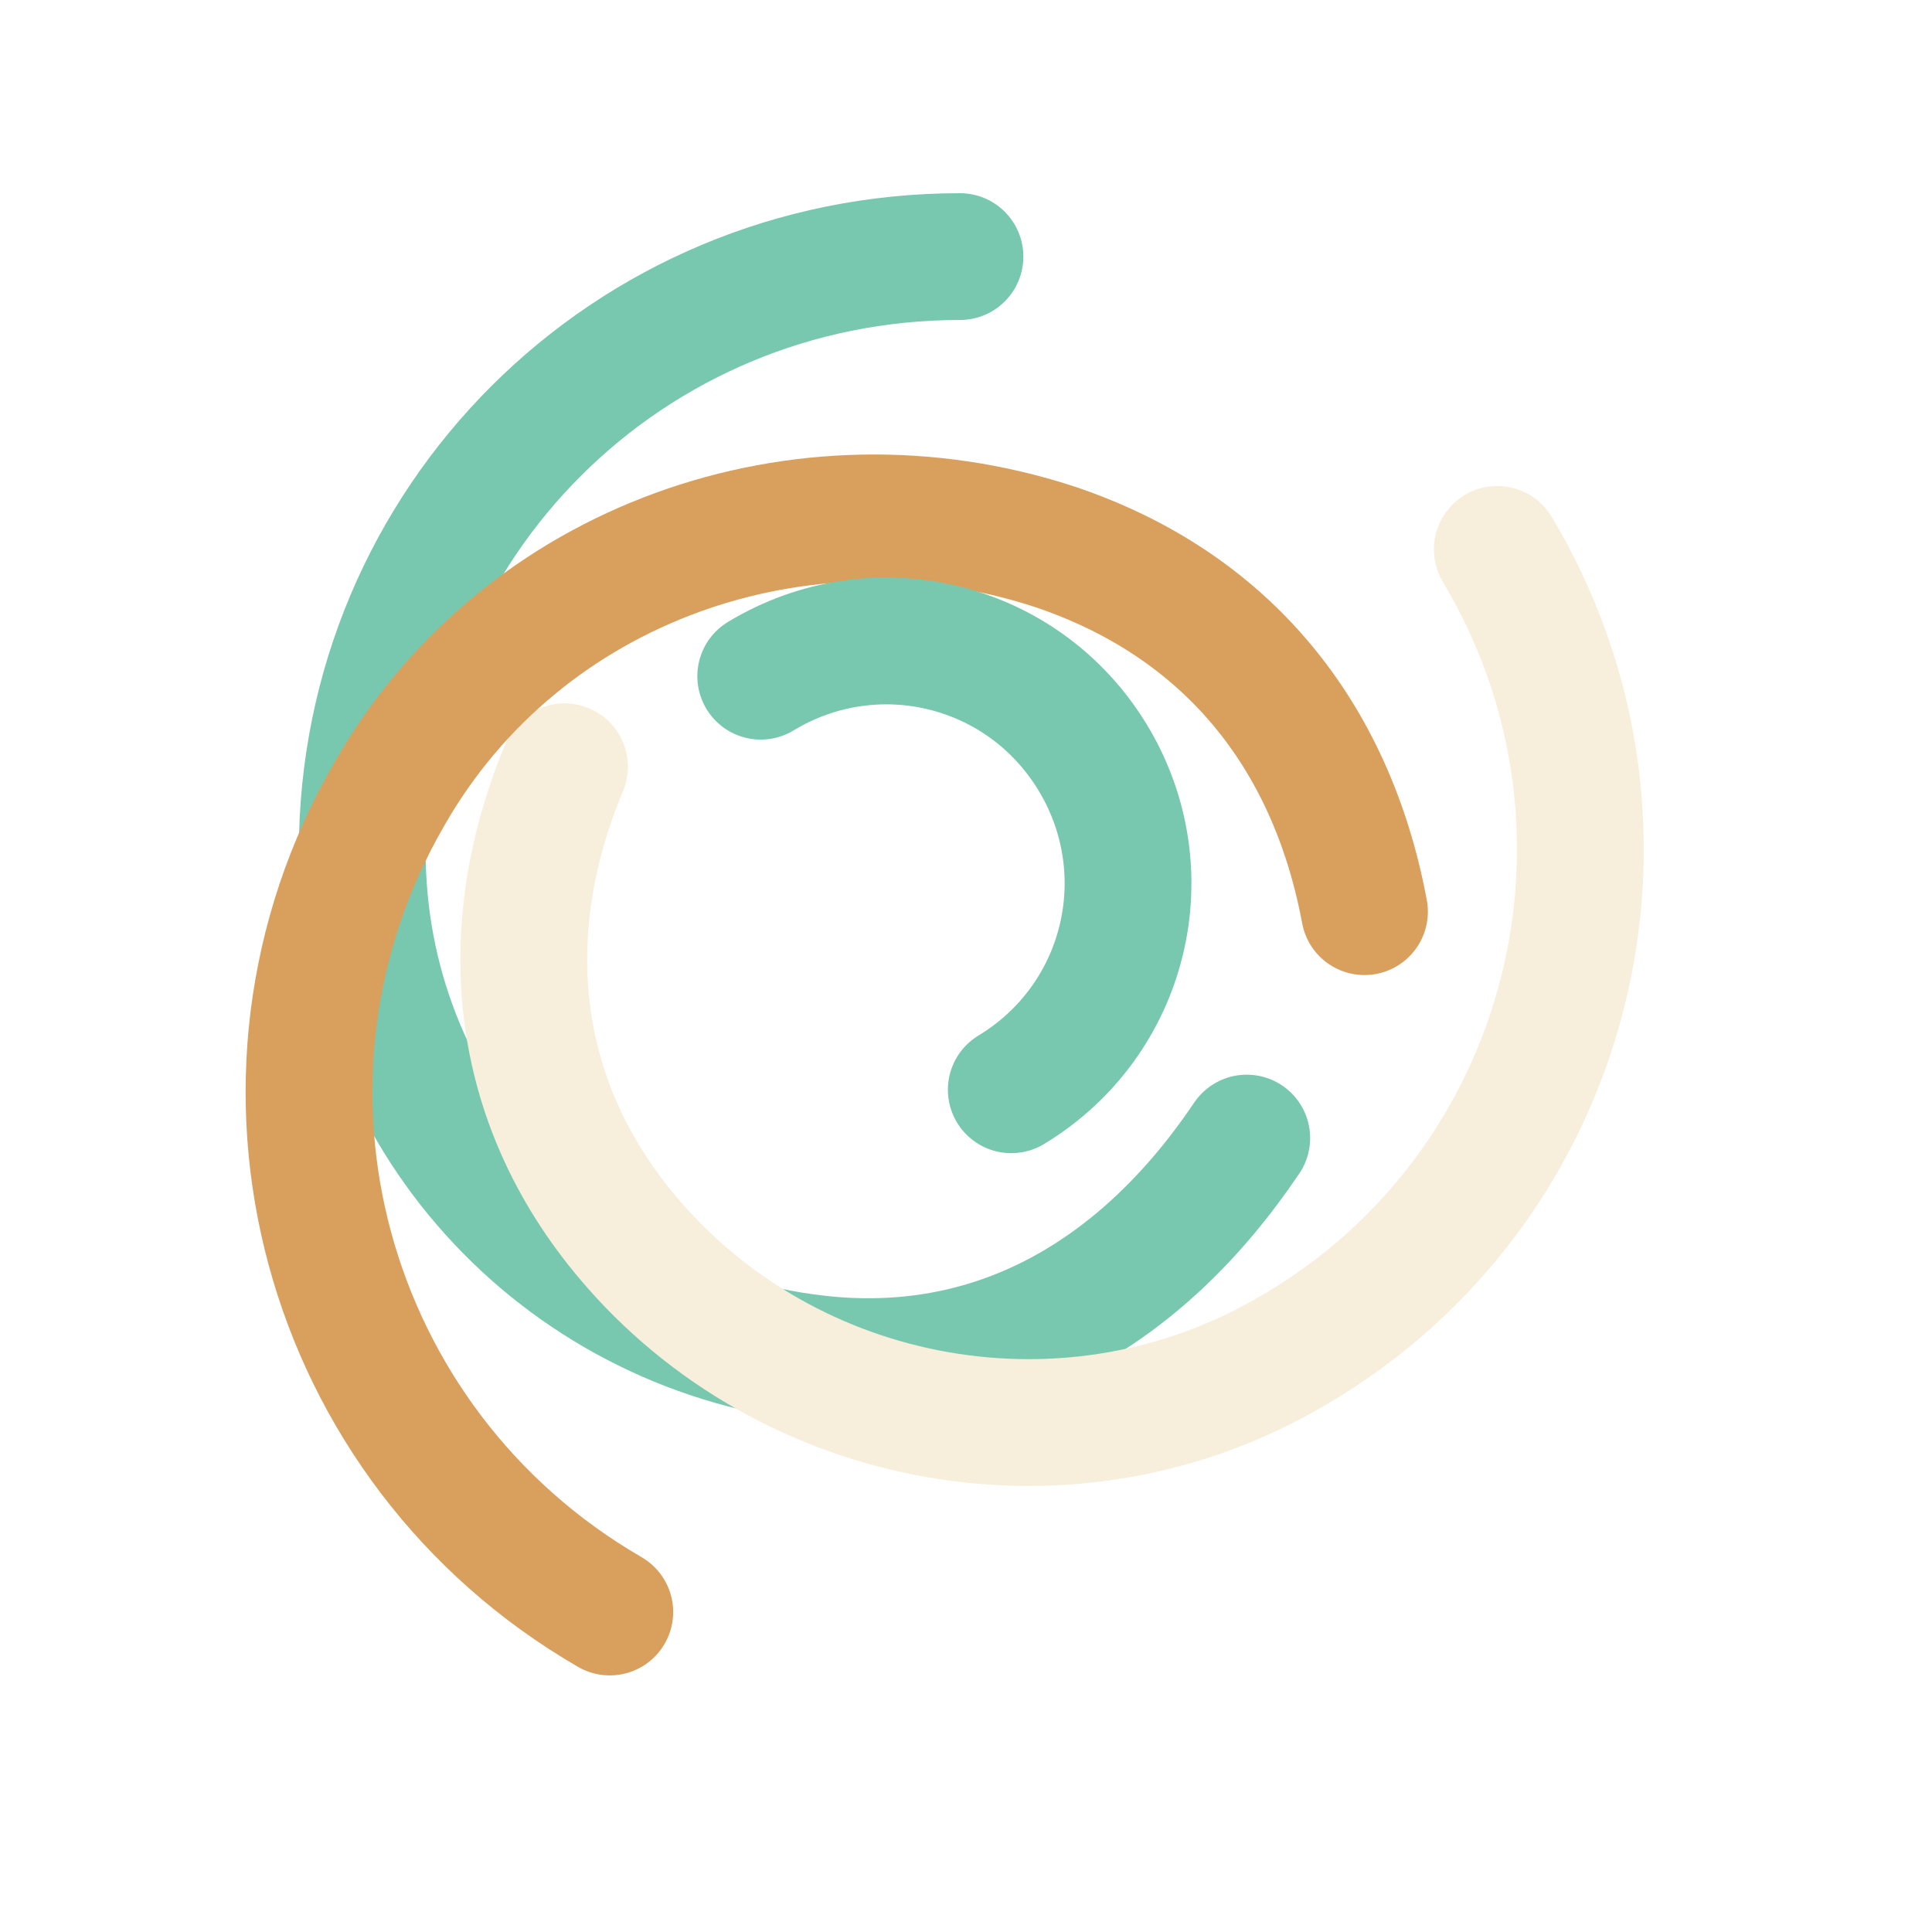
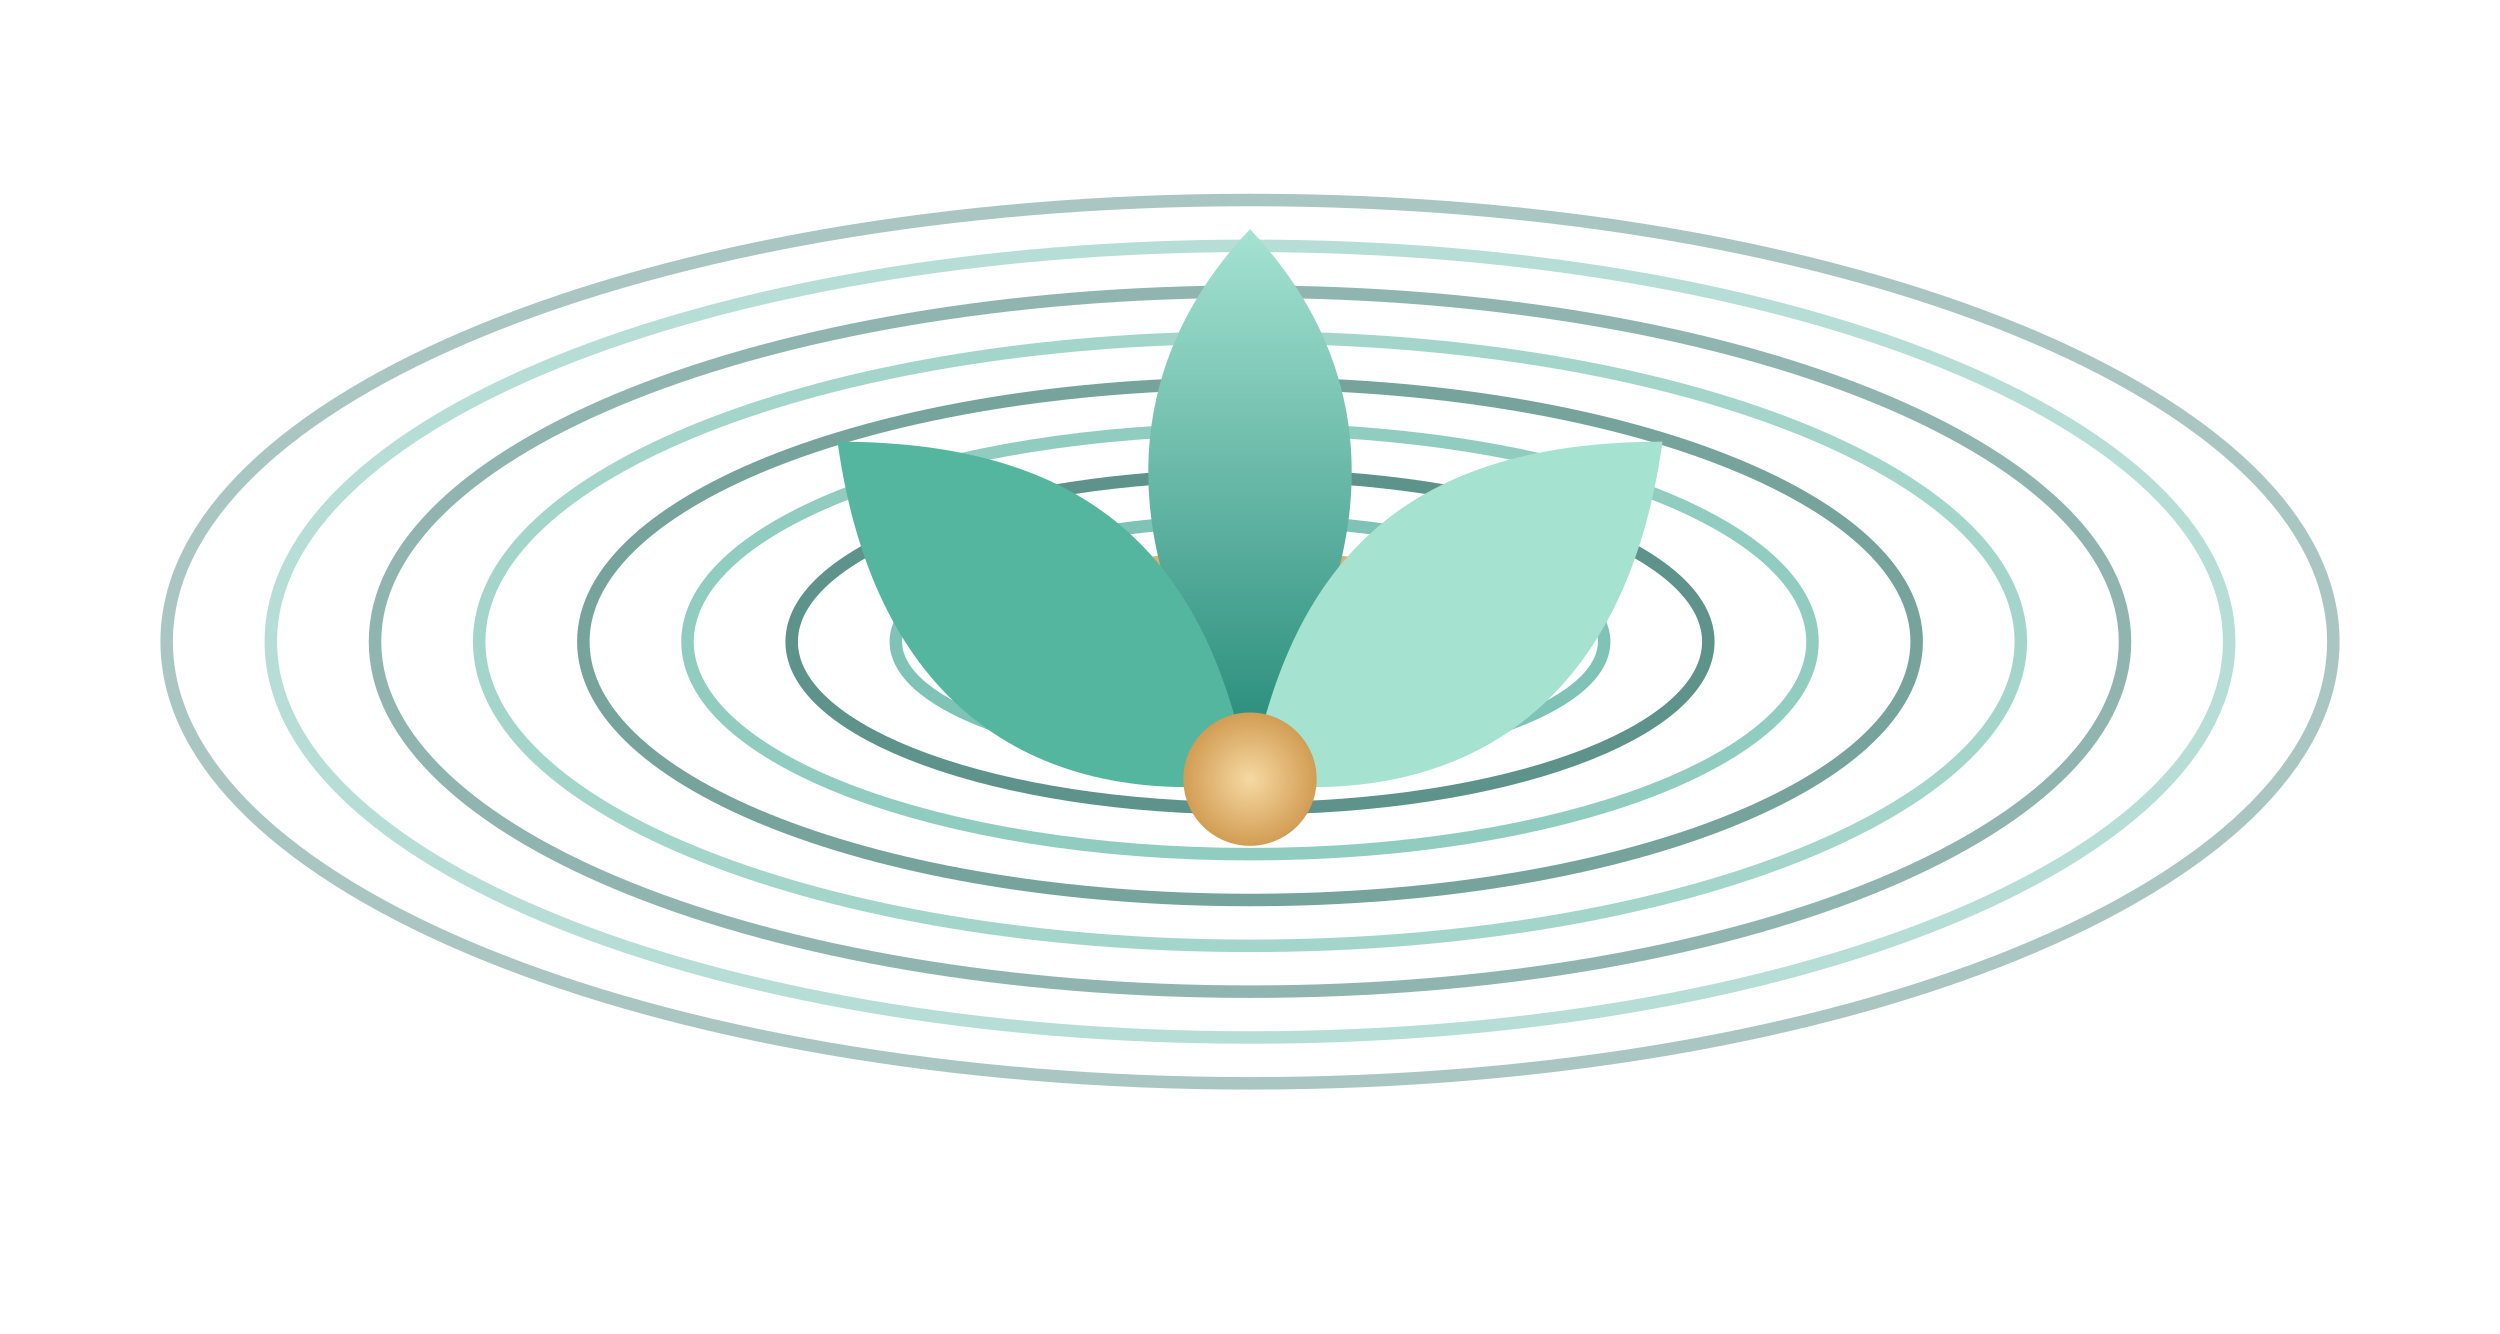
- <svg xmlns="http://www.w3.org/2000/svg" viewBox="0 0 64 64" role="img" aria-labelledby="title">
-   <g fill="none" stroke-linecap="round" stroke-linejoin="round" stroke-width="4.2">
-     <path stroke="#78C8AF" d="M31.8 8.5C20.8 8.5 12 17.3 12 28.2c0 8.7 6.5 15.8 15 16.8 5.9.7 10.8-2.1 14.3-7.3" />
-     <path stroke="#F7EEDC" d="M49.6 18.2c5.5 9.2 2.5 21.1-6.7 26.5-7.4 4.4-16.8 2.6-22.1-3.7-3.8-4.5-4.4-10.1-2.1-15.6" />
-     <path stroke="#D9A05D" d="M20.2 53.4c-9.5-5.5-12.8-17.6-7.3-27.1 4.4-7.7 13.7-10.9 22-8.2 5.7 1.9 9.2 6.2 10.3 12.1" />
-     <path stroke="#78C8AF" d="M25.2 22.4c3.8-2.3 8.7-1.1 11 2.7 2.3 3.8 1.1 8.7-2.7 11" />
-   </g>
+ <svg xmlns="http://www.w3.org/2000/svg" viewBox="0 0 600 320" role="img" aria-labelledby="title desc">
+   <defs>
+     <linearGradient id="leaves" x1="0" y1="0" x2="0" y2="1">
+       <stop stop-color="#A5E2D2" />
+       <stop offset="1" stop-color="#258A78" />
+     </linearGradient>
+     <radialGradient id="gold">
+       <stop stop-color="#F6D9A3" />
+       <stop offset="1" stop-color="#D29D54" />
+     </radialGradient>
+   </defs>
+   <ellipse cx="300" cy="154" rx="260" ry="106" fill="none" stroke="#34786E" stroke-width="3" opacity="0.42" />
+   <ellipse cx="300" cy="154" rx="235" ry="95" fill="none" stroke="#6ABAAA" stroke-width="3" opacity="0.483" />
+   <ellipse cx="300" cy="154" rx="210" ry="84" fill="none" stroke="#34786E" stroke-width="3" opacity="0.546" />
+   <ellipse cx="300" cy="154" rx="185" ry="73" fill="none" stroke="#6ABAAA" stroke-width="3" opacity="0.609" />
+   <ellipse cx="300" cy="154" rx="160" ry="62" fill="none" stroke="#34786E" stroke-width="3" opacity="0.672" />
+   <ellipse cx="300" cy="154" rx="135" ry="51" fill="none" stroke="#6ABAAA" stroke-width="3" opacity="0.735" />
+   <ellipse cx="300" cy="154" rx="110" ry="40" fill="none" stroke="#34786E" stroke-width="3" opacity="0.798" />
+   <ellipse cx="300" cy="154" rx="85" ry="29" fill="none" stroke="#6ABAAA" stroke-width="3" opacity="0.861" />
+   <ellipse cx="300" cy="154" rx="60" ry="20" fill="none" stroke="#DAAA65" stroke-width="4" opacity="0.924" />
+   <path d="M300 55 C335 92 330 138 300 181 C270 138 265 92 300 55Z" fill="url(#leaves)" />
+   <path d="M300 188 C250 194 210 171 201 106 C261 106 290 133 300 188Z" fill="#55B6A0" />
+   <path d="M300 188 C350 194 390 171 399 106 C339 106 310 133 300 188Z" fill="#A6E2D0" />
+   <circle cx="300" cy="187" r="16" fill="url(#gold)" />
</svg>
